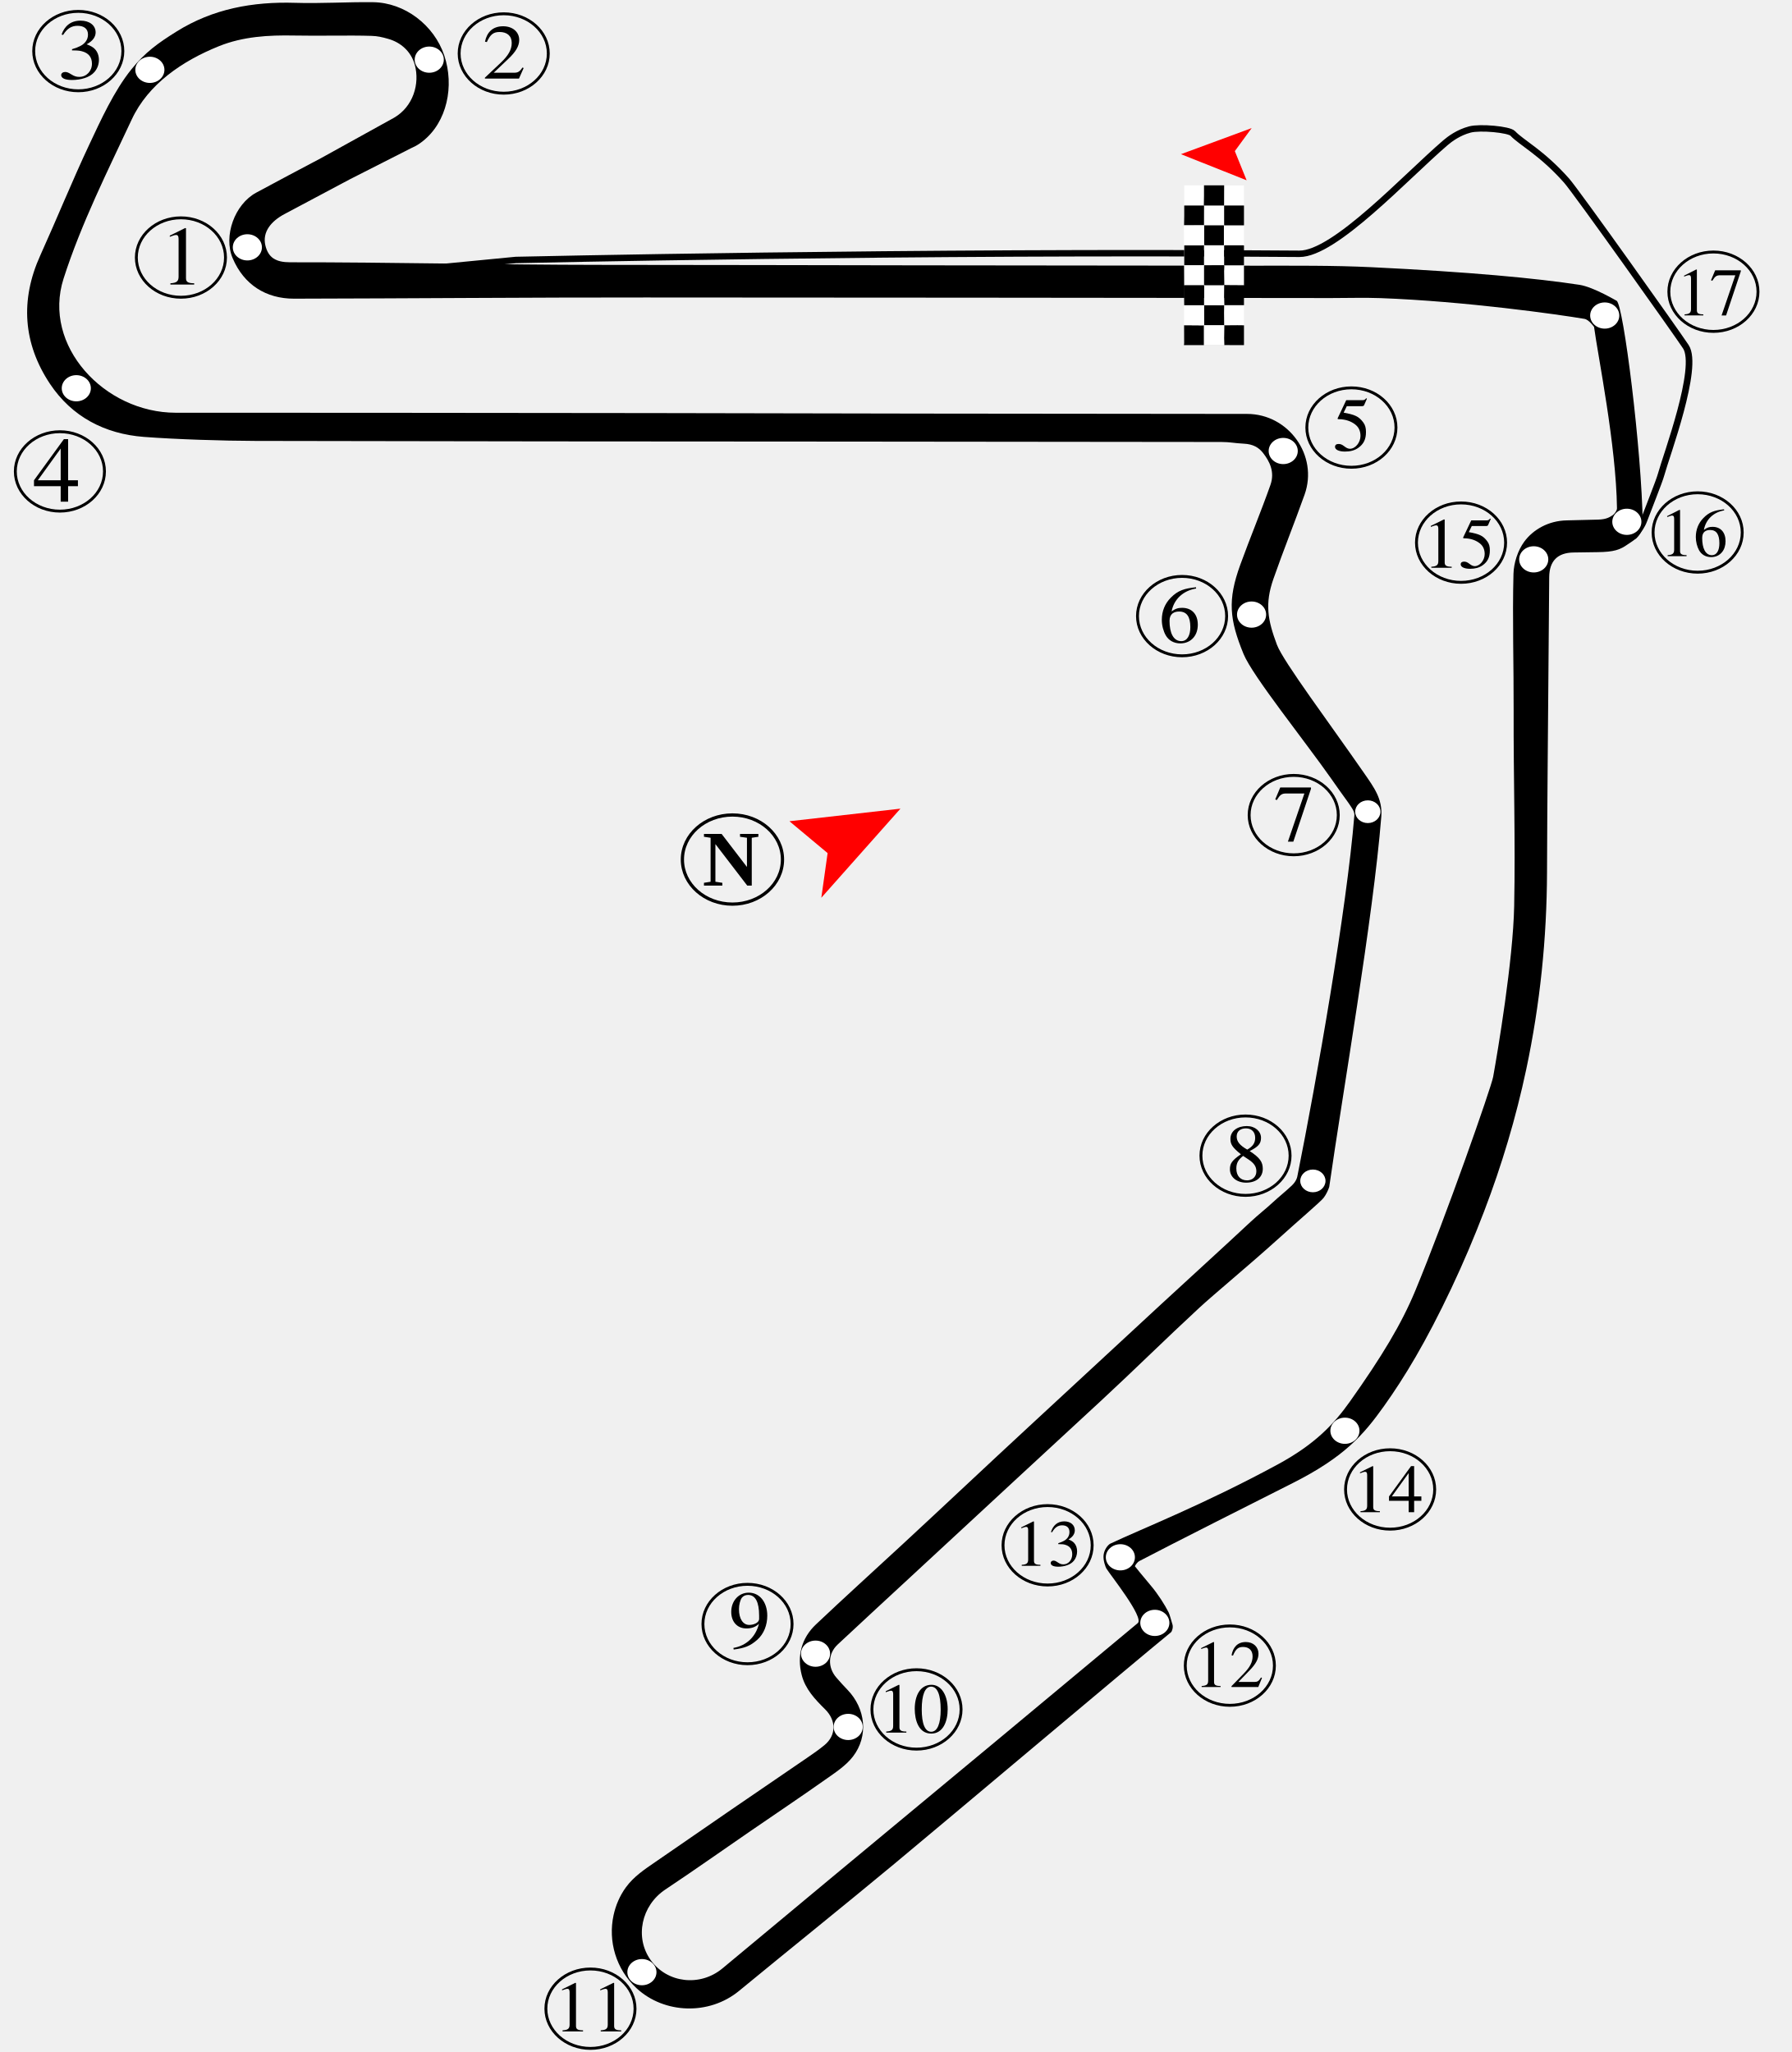
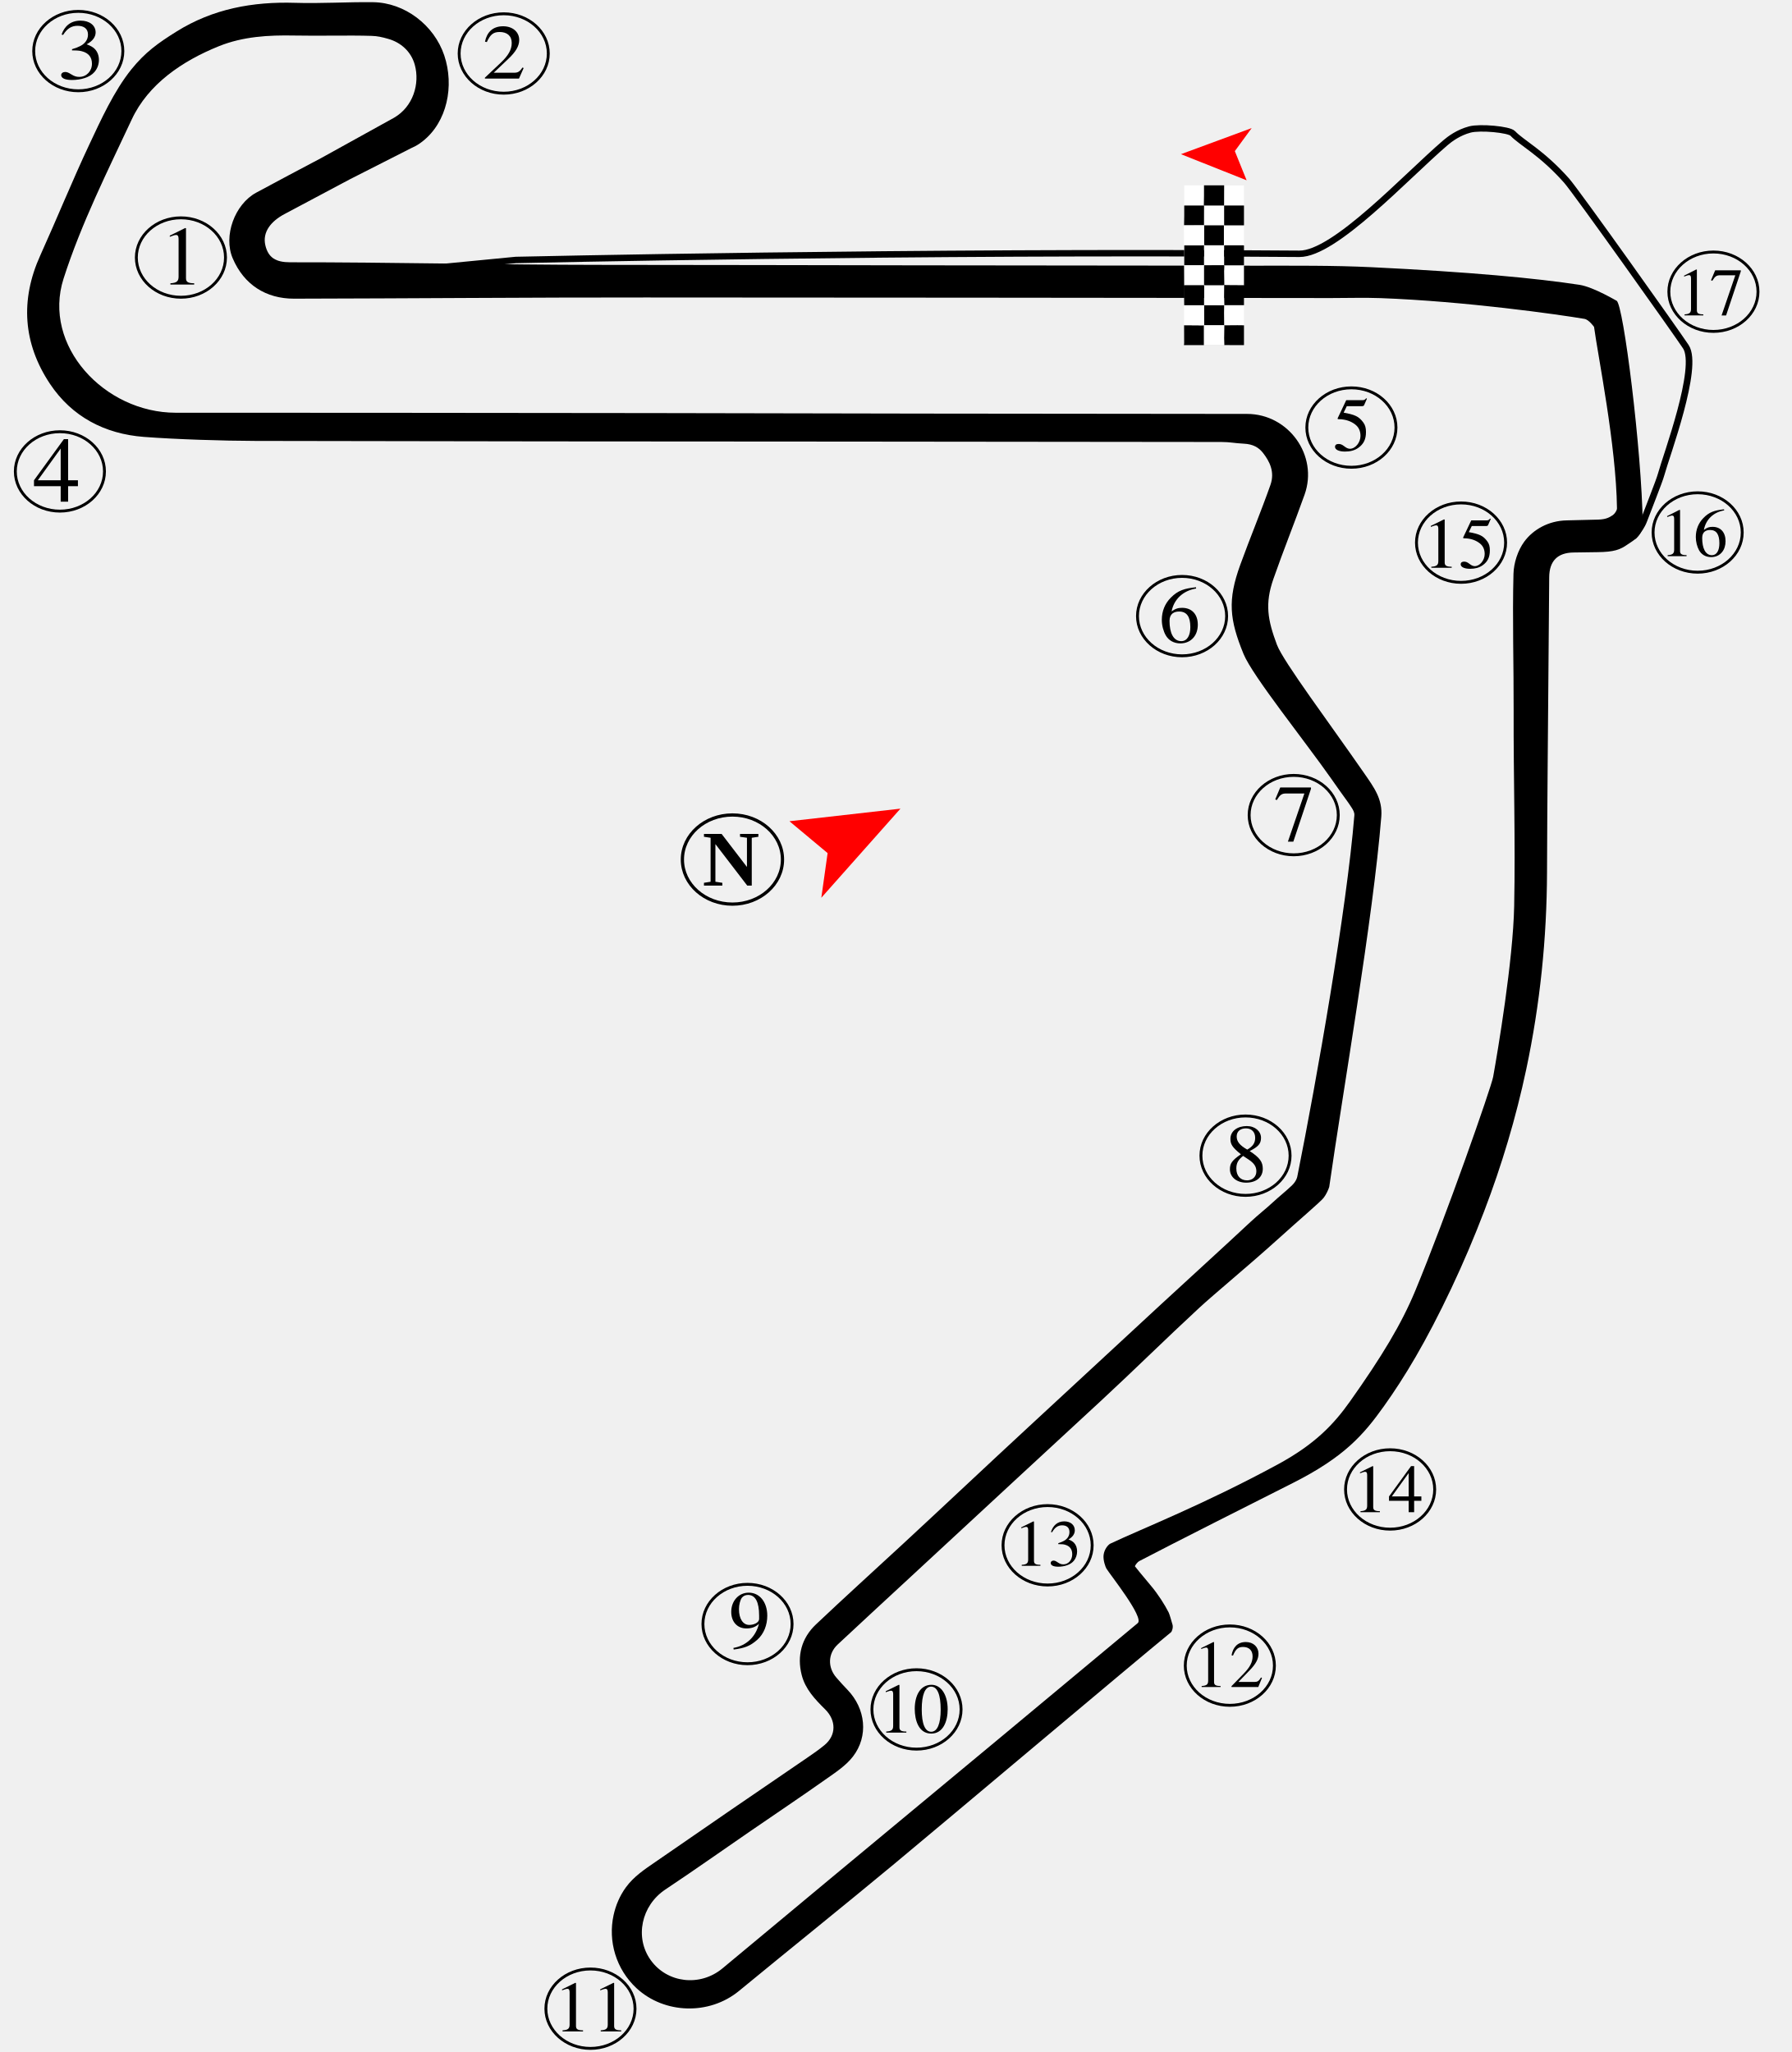
<svg xmlns="http://www.w3.org/2000/svg" width="230.373mm" height="263.863mm" viewBox="0 0 230.373 263.863" version="1.1" id="svg1" xml:space="preserve">
  <defs id="defs1" />
  <g id="layer1" transform="translate(58.30594,94.57387)">
    <g id="g3" transform="translate(-28.30908,3.877959)">
      <path style="font-size:15.184px;font-family:STIX;stroke-width:0.254" d="m -5.187,-62.426 v -0.164 c -0.818,0 -1.036,-0.196 -1.036,-0.666 v -6.513 l -0.098,-0.033 -1.953,0.993 v 0.153 l 0.295,-0.109 c 0.196,-0.076 0.382,-0.131 0.491,-0.131 0.229,0 0.327,0.164 0.327,0.535 v 4.899 c 0,0.6 -0.229,0.829 -1.036,0.873 v 0.164 z" id="path2" transform="matrix(1.015067,0,0,0.9851566,0.2338607,-0.3661521)" />
      <ellipse style="fill:none;stroke:#000000;stroke-width:0.371;stroke-dasharray:none" id="path18" cx="-6.735" cy="-65.336" rx="5.731" ry="5.105" />
    </g>
    <ellipse style="fill:none;stroke:#000000;stroke-width:0.371;stroke-dasharray:none" id="ellipse19" cx="-48.241" cy="-88.006" rx="5.731" ry="5.105" />
    <g id="g1" transform="translate(17.58633,-9.167345)">
      <path style="font-size:15.184px;font-family:STIX;stroke-width:0.231" d="m 98.145,-34.277 -0.089,-0.069 c -0.159,0.208 -0.248,0.258 -0.476,0.258 h -2.055 l -1.082,2.352 c 0,0 -0.01,0.03 -0.01,0.05 0,0.06 0.03,0.079 0.119,0.079 0.953,0 1.648,0.318 2.114,0.695 0.447,0.357 0.665,0.854 0.665,1.489 0,0.854 -0.645,1.677 -1.34,1.677 -0.199,0 -0.427,-0.089 -0.705,-0.318 -0.318,-0.258 -0.506,-0.308 -0.734,-0.308 -0.278,0 -0.447,0.129 -0.447,0.377 0,0.377 0.516,0.615 1.261,0.615 0.675,0 1.221,-0.149 1.687,-0.486 0.675,-0.496 0.973,-1.112 0.973,-2.065 0,-0.526 -0.089,-0.903 -0.347,-1.261 -0.566,-0.784 -1.062,-1.002 -2.481,-1.27 l 0.397,-0.844 h 1.926 c 0.159,0 0.238,-0.06 0.268,-0.129 z" id="path5" transform="matrix(1.015067,0,0,0.9851566,0.2338607,-0.3661521)" />
      <ellipse style="fill:none;stroke:#000000;stroke-width:0.371;stroke-dasharray:none" id="ellipse21" cx="97.864" cy="-30.428" rx="5.731" ry="5.105" />
    </g>
    <g id="g2" transform="translate(-17.94627,0.7002057)">
      <path style="font-size:15.184px;font-family:STIX;stroke-width:0.244" d="m 111.498,-19.688 c -1.449,0.158 -2.279,0.41 -3.182,1.355 -0.746,0.767 -1.145,1.764 -1.145,2.898 0,0.735 0.2,1.481 0.494,2.016 0.368,0.672 1.029,1.061 1.859,1.061 0.693,0 1.281,-0.284 1.67,-0.767 0.347,-0.42 0.536,-1.008 0.536,-1.68 0,-1.355 -0.756,-2.195 -1.985,-2.195 -0.462,0 -0.819,0.074 -1.334,0.473 0.284,-1.586 1.46,-2.72 3.108,-2.993 z m -0.714,5.208 c 0,1.071 -0.389,1.827 -1.145,1.827 -0.987,0 -1.491,-1.05 -1.491,-2.646 0,-0.966 0.62,-1.218 1.218,-1.218 0.977,0 1.418,0.693 1.418,2.037 z" id="path6" transform="matrix(1.015067,0,0,0.9851566,0.2338607,-0.3661521)" />
      <ellipse style="fill:none;stroke:#000000;stroke-width:0.371;stroke-dasharray:none" id="ellipse22" cx="111.623" cy="-16.05" rx="5.731" ry="5.105" />
    </g>
    <g id="g35" transform="translate(-1.852083,-26.45833)">
      <g id="g36">
        <g id="g41" transform="translate(-2.645833,3.241146)">
          <g id="g59" transform="translate(-1.870887,2.80633)">
            <g id="g8">
              <path style="font-size:15.184px;font-family:STIX;stroke-width:0.245" d="m 114.66,28.048 v -0.169 h -3.893 l -0.633,1.551 0.19,0.095 c 0.443,-0.717 0.622,-0.865 1.234,-0.865 h 2.268 l -2.089,6.288 h 0.686 z" id="path7" transform="matrix(1.015067,0,0,0.9851566,0.2338607,-0.3661521)" />
              <ellipse style="fill:none;stroke:#000000;stroke-width:0.371;stroke-dasharray:none" id="ellipse23" cx="114.401" cy="30.649" rx="5.731" ry="5.105" />
            </g>
          </g>
        </g>
      </g>
    </g>
    <g id="g37" transform="translate(86.91563,-71.70208)">
      <g id="g42" transform="translate(-4.490128,10.66405)">
        <g id="g60" transform="translate(-3.180507,1.870887)">
          <g id="g9" transform="translate(-17.19792)">
            <path style="font-size:15.184px;font-family:STIX;stroke-width:0.249" d="m 42.009,114.886 c 0,-0.844 -0.348,-1.413 -1.684,-2.278 1.076,-0.559 1.456,-0.917 1.456,-1.708 0,-0.823 -0.75,-1.508 -1.825,-1.508 -1.206,0 -2.108,0.633 -2.108,1.645 0,0.685 0.228,1.086 1.347,1.983 -1.163,0.791 -1.413,1.202 -1.413,1.93 0,0.991 0.858,1.719 2.086,1.719 1.304,0 2.141,-0.696 2.141,-1.782 z m -0.978,-3.986 c 0,0.654 -0.283,1.097 -1.021,1.519 -0.956,-0.548 -1.358,-1.033 -1.358,-1.687 0,-0.654 0.467,-1.044 1.195,-1.044 0.739,0 1.184,0.485 1.184,1.213 z m -0.913,2.752 c 0.739,0.485 1.065,0.907 1.065,1.561 0,0.685 -0.489,1.16 -1.195,1.16 -0.826,0 -1.38,-0.548 -1.38,-1.519 0,-0.685 0.228,-1.118 0.869,-1.624 z" id="path8" />
            <ellipse style="fill:none;stroke:#000000;stroke-width:0.371;stroke-dasharray:none" id="ellipse24" cx="39.788" cy="113.199" rx="5.731" ry="5.105" />
          </g>
        </g>
      </g>
    </g>
    <g id="g38" transform="translate(-20.50521,-9.525)">
      <path style="font-size:15.184px;font-family:STIX;stroke-width:0.247" d="m 55.461,129.35 c 1.383,-0.192 2.075,-0.447 2.98,-1.266 0.851,-0.777 1.277,-1.937 1.277,-3.16 0,-0.894 -0.255,-1.66 -0.681,-2.192 -0.415,-0.511 -0.99,-0.809 -1.671,-0.809 -1.266,0 -2.213,1.075 -2.213,2.511 0,1.298 0.766,2.16 1.915,2.16 0.628,0 1.139,-0.16 1.596,-0.607 -0.426,1.745 -1.617,2.862 -3.235,3.15 z m 3.224,-4.012 c 0,0.564 -0.777,0.798 -1.245,0.798 -0.798,0 -1.309,-0.798 -1.309,-2.064 0,-0.575 0.16,-1.202 0.372,-1.49 0.181,-0.234 0.458,-0.362 0.777,-0.362 0.926,0 1.405,0.915 1.405,2.703 z" id="path9" transform="matrix(1.015067,0,0,0.9851566,0.2338607,-0.3661521)" />
      <ellipse style="fill:none;stroke:#000000;stroke-width:0.371;stroke-dasharray:none" id="ellipse25" cx="58.309" cy="123.782" rx="5.731" ry="5.105" />
    </g>
    <g id="g39" transform="translate(41.80417,-38.36458)">
      <path style="font-size:15.184px;font-family:STIX;stroke-width:0.215" d="m 15.951,169.464 v -0.138 c -0.692,0 -0.877,-0.166 -0.877,-0.563 v -5.51 l -0.083,-0.028 -1.652,0.84 v 0.129 l 0.249,-0.092 c 0.166,-0.065 0.323,-0.111 0.415,-0.111 0.194,0 0.277,0.138 0.277,0.452 v 4.144 c 0,0.508 -0.194,0.701 -0.877,0.738 v 0.138 z m 5.233,-3.046 c 0,-1.892 -0.84,-3.193 -2.049,-3.193 -1.486,0 -2.123,1.504 -2.123,3.138 0,1.514 0.508,3.23 2.086,3.23 1.504,0 2.086,-1.587 2.086,-3.175 z m -0.886,0.046 c 0,1.827 -0.415,2.889 -1.2,2.889 -0.794,0 -1.2,-1.052 -1.2,-2.926 0,-1.874 0.415,-2.963 1.181,-2.963 0.812,0 1.218,1.08 1.218,3 z" id="path10" transform="matrix(1.015067,0,0,0.9851566,0.2338607,-0.3661521)" />
      <ellipse style="fill:none;stroke:#000000;stroke-width:0.371;stroke-dasharray:none" id="ellipse26" cx="17.729" cy="163.602" rx="5.731" ry="5.105" />
    </g>
    <g id="g40" transform="translate(-94.67221,84.91795)">
      <path style="font-size:15.184px;font-family:STIX;stroke-width:0.218" d="m 109.446,83.327 v -0.141 c -0.704,0 -0.892,-0.169 -0.892,-0.572 v -5.603 l -0.085,-0.028 -1.68,0.854 v 0.131 l 0.253,-0.094 c 0.169,-0.066 0.328,-0.113 0.422,-0.113 0.197,0 0.282,0.141 0.282,0.46 v 4.214 c 0,0.516 -0.197,0.713 -0.892,0.751 v 0.141 z m 4.833,0 v -0.141 c -0.704,0 -0.892,-0.169 -0.892,-0.572 v -5.603 l -0.085,-0.028 -1.68,0.854 v 0.131 l 0.253,-0.094 c 0.169,-0.066 0.328,-0.113 0.422,-0.113 0.197,0 0.282,0.141 0.282,0.46 v 4.214 c 0,0.516 -0.197,0.713 -0.892,0.751 v 0.141 z" id="path11" transform="matrix(1.015067,0,0,0.9851566,0.2338607,-0.3661521)" />
      <ellipse style="fill:none;stroke:#000000;stroke-width:0.371;stroke-dasharray:none" id="ellipse27" cx="112.284" cy="78.803" rx="5.731" ry="5.105" />
    </g>
    <g id="g43" transform="translate(-32.82002,149.3385)">
      <g id="g57" transform="translate(3.554685,-5.61266)">
        <g id="g5" transform="translate(-2.513542,1.322917)">
          <path style="font-size:15.184px;font-family:STIX;stroke-width:0.202" d="m 130.407,-22.694 v -0.128 c -0.661,0 -0.837,-0.154 -0.837,-0.522 v -5.108 l -0.079,-0.026 -1.578,0.779 v 0.12 l 0.238,-0.086 c 0.159,-0.06 0.309,-0.103 0.397,-0.103 0.185,0 0.264,0.128 0.264,0.419 v 3.842 c 0,0.471 -0.185,0.65 -0.837,0.684 v 0.128 z m 5.325,-1.172 -0.123,-0.051 c -0.291,0.479 -0.476,0.573 -0.846,0.573 h -2.063 l 1.455,-1.506 c 0.785,-0.804 1.128,-1.446 1.128,-2.122 0,-0.847 -0.635,-1.506 -1.631,-1.506 -1.084,0 -1.649,0.702 -1.834,1.703 l 0.185,0.043 c 0.353,-0.838 0.661,-1.112 1.296,-1.112 0.749,0 1.225,0.428 1.225,1.206 0,0.727 -0.317,1.377 -1.146,2.225 l -1.569,1.617 v 0.103 h 3.447 z" id="path12" />
          <ellipse style="fill:none;stroke:#000000;stroke-width:0.371;stroke-dasharray:none" id="ellipse28" cx="131.599" cy="-25.443" rx="5.731" ry="5.105" />
        </g>
      </g>
    </g>
    <g id="g44" transform="translate(-86.56367,134.7344)">
      <g id="g58" transform="translate(1.852083,-3.571875)">
        <path style="font-size:15.184px;font-family:STIX;stroke-width:0.199" d="m 160.176,-24.394 v -0.127 c -0.653,0 -0.827,-0.152 -0.827,-0.515 v -5.043 l -0.078,-0.025 -1.558,0.769 v 0.118 l 0.235,-0.084 c 0.157,-0.059 0.305,-0.101 0.392,-0.101 0.183,0 0.261,0.127 0.261,0.414 v 3.792 c 0,0.465 -0.183,0.642 -0.827,0.676 v 0.127 z m 1.497,-4.308 c 0.357,-0.625 0.757,-0.895 1.297,-0.895 0.574,0 0.94,0.287 0.94,0.862 0,0.515 -0.278,0.895 -0.705,1.132 -0.174,0.101 -0.4,0.194 -0.731,0.304 v 0.118 c 0.496,0 0.696,0.025 0.888,0.084 0.601,0.169 0.905,0.583 0.905,1.225 0,0.718 -0.487,1.292 -1.131,1.292 -0.244,0 -0.426,-0.042 -0.748,-0.262 -0.244,-0.169 -0.383,-0.22 -0.531,-0.22 -0.2,0 -0.357,0.127 -0.357,0.304 0,0.304 0.339,0.481 0.975,0.481 0.775,0 1.601,-0.245 2.019,-0.786 0.252,-0.321 0.4,-0.735 0.4,-1.183 0,-0.439 -0.139,-0.828 -0.383,-1.09 -0.183,-0.186 -0.339,-0.287 -0.722,-0.448 0.583,-0.338 0.809,-0.76 0.809,-1.166 0,-0.693 -0.548,-1.157 -1.358,-1.157 -0.905,0 -1.453,0.566 -1.706,1.368 z" id="path13" />
        <ellipse style="fill:none;stroke:#000000;stroke-width:0.371;stroke-dasharray:none" id="ellipse29" cx="161.1" cy="-27.03" rx="5.731" ry="5.105" />
      </g>
    </g>
    <g id="g45" transform="translate(-52.99149,155.2019)">
      <g id="g56" transform="translate(9.541522,-8.980256)">
        <g id="g6" transform="translate(-1.852083,-0.396875)">
          <path style="font-size:15.184px;font-family:STIX;stroke-width:0.207" d="m 161.742,-46.27 v -0.133 c -0.667,0 -0.845,-0.16 -0.845,-0.543 v -5.31 l -0.08,-0.027 -1.592,0.809 v 0.125 l 0.24,-0.089 c 0.16,-0.062 0.311,-0.107 0.4,-0.107 0.187,0 0.267,0.133 0.267,0.436 v 3.993 c 0,0.489 -0.187,0.676 -0.845,0.712 v 0.133 z m 5.256,-1.485 v -0.569 h -0.916 v -3.958 h -0.391 l -2.793,3.958 v 0.569 h 2.49 v 1.485 h 0.694 v -1.485 z m -1.61,-0.569 h -2.135 l 2.135,-3.051 z" id="path14" transform="matrix(1.015067,0,0,0.9851566,0.2338607,-0.3661521)" />
          <ellipse style="fill:none;stroke:#000000;stroke-width:0.371;stroke-dasharray:none" id="ellipse30" cx="165.73" cy="-48.873" rx="5.731" ry="5.105" />
        </g>
      </g>
    </g>
    <g id="g46" transform="translate(-18.64923,51.28377)">
      <path style="font-size:15.184px;font-family:STIX;stroke-width:0.217" d="m 146.993,-72.845 v -0.138 c -0.712,0 -0.901,-0.166 -0.901,-0.562 v -5.498 l -0.085,-0.028 -1.699,0.838 v 0.129 l 0.256,-0.092 c 0.171,-0.064 0.332,-0.111 0.427,-0.111 0.199,0 0.285,0.138 0.285,0.451 v 4.135 c 0,0.507 -0.199,0.7 -0.901,0.737 v 0.138 z m 5.02,-6.272 -0.085,-0.064 c -0.152,0.193 -0.237,0.239 -0.456,0.239 h -1.964 l -1.034,2.183 c 0,0 -0.009,0.028 -0.009,0.046 0,0.055 0.028,0.074 0.114,0.074 0.911,0 1.575,0.295 2.021,0.645 0.427,0.332 0.636,0.792 0.636,1.381 0,0.792 -0.617,1.556 -1.281,1.556 -0.19,0 -0.408,-0.083 -0.674,-0.295 -0.304,-0.239 -0.484,-0.286 -0.702,-0.286 -0.266,0 -0.427,0.12 -0.427,0.35 0,0.35 0.493,0.571 1.205,0.571 0.645,0 1.167,-0.138 1.613,-0.451 0.645,-0.46 0.93,-1.031 0.93,-1.916 0,-0.488 -0.085,-0.838 -0.332,-1.17 -0.541,-0.728 -1.015,-0.93 -2.372,-1.179 l 0.38,-0.783 h 1.841 c 0.152,0 0.228,-0.055 0.256,-0.12 z" id="path15" />
      <ellipse style="fill:none;stroke:#000000;stroke-width:0.371;stroke-dasharray:none" id="ellipse31" cx="148.196" cy="-76.081" rx="5.731" ry="5.105" />
    </g>
    <g id="g4" transform="translate(11.97368,13.47039)">
      <g id="g47" transform="translate(28.04583,31.48542)">
        <g id="g48" transform="translate(-0.958141,-0.02269766)">
          <g id="g61" transform="translate(-0.396875,-1.984375)">
            <path style="font-size:15.169px;font-family:STIX;stroke-width:0.205" d="m 119.879,-66.007 v -0.132 c -0.661,0 -0.837,-0.159 -0.837,-0.537 v -5.259 l -0.079,-0.026 -1.577,0.802 v 0.123 l 0.238,-0.088 c 0.159,-0.062 0.308,-0.106 0.396,-0.106 0.185,0 0.264,0.132 0.264,0.432 v 3.955 c 0,0.484 -0.185,0.669 -0.837,0.705 v 0.132 z m 4.818,-6.025 c -1.216,0.132 -1.912,0.344 -2.669,1.136 -0.625,0.643 -0.96,1.48 -0.96,2.431 0,0.617 0.167,1.242 0.414,1.691 0.308,0.564 0.863,0.89 1.559,0.89 0.581,0 1.075,-0.238 1.401,-0.643 0.291,-0.352 0.449,-0.846 0.449,-1.409 0,-1.136 -0.634,-1.841 -1.665,-1.841 -0.388,0 -0.687,0.062 -1.119,0.396 0.238,-1.33 1.224,-2.282 2.607,-2.511 z m -0.599,4.369 c 0,0.899 -0.326,1.533 -0.96,1.533 -0.828,0 -1.251,-0.881 -1.251,-2.22 0,-0.81 0.52,-1.022 1.022,-1.022 0.819,0 1.189,0.581 1.189,1.709 z" id="text54" />
            <ellipse style="fill:none;stroke:#000000;stroke-width:0.371;stroke-dasharray:none" id="ellipse32" cx="121.304" cy="-69.051" rx="5.731" ry="5.105" />
          </g>
        </g>
        <g id="g55" transform="translate(0.6731135,-32.96957)">
          <g id="g7">
            <g id="g10" transform="matrix(1.04685,0,0,1.04685,-5.628209,3.426396)">
              <path style="font-size:15.184px;font-family:STIX;stroke-width:0.195" d="m 159.675,-39.196 v -0.132 h -3.147 l -0.512,1.217 0.154,0.074 c 0.358,-0.563 0.503,-0.679 0.998,-0.679 h 1.834 l -1.689,4.934 h 0.554 z" id="path56" transform="translate(-35.06052,-32.53535)" />
              <path style="font-size:15.169px;font-family:STIX;stroke-width:0.194" d="m 120.011,-66.325 v -0.125 c -0.626,0 -0.793,-0.15 -0.793,-0.509 v -4.981 l -0.075,-0.025 -1.493,0.759 v 0.117 l 0.225,-0.083 c 0.15,-0.058 0.292,-0.1 0.375,-0.1 0.175,0 0.25,0.125 0.25,0.409 v 3.746 c 0,0.459 -0.175,0.634 -0.793,0.667 v 0.125 z" id="path55" />
            </g>
            <ellipse style="fill:none;stroke:#000000;stroke-width:0.371;stroke-dasharray:none" id="ellipse55" cx="121.304" cy="-69.051" rx="5.731" ry="5.105" />
          </g>
        </g>
      </g>
    </g>
    <g id="g34" transform="matrix(1.914917,0,0,1.914917,-92.89046,-26.63857)">
      <path style="font-size:4.237px;fill:#ff0000;stroke:none;stroke-width:1.027;stroke-dasharray:none" d="m 77.123,19.48 -5.233,6.073 0.416,-3.043 -2.525,-2.172 z" id="path22" transform="matrix(1.015067,0,0,0.9851566,0.2338607,-0.3661521)" />
      <g id="g33" transform="matrix(0.5863315,0,0,0.5863315,1.79094,31.65331)">
        <path style="font-weight:bold;font-size:9.033px;font-family:'Nimbus Roman No9 L';-inkscape-font-specification:'Nimbus Roman No9 L Bold';stroke-width:2.266" d="m 113.285,-18.544 -0.794,-0.115 v -0.322 h 2.104 v 0.322 l -0.759,0.115 v 5.478 h -0.516 l -3.648,-4.755 v 4.314 l 0.794,0.119 v 0.322 h -2.104 v -0.322 l 0.759,-0.119 v -5.037 l -0.759,-0.115 v -0.322 h 2.025 l 2.898,3.78 z" id="text33" />
        <ellipse style="fill:none;stroke:#000000;stroke-width:0.371;stroke-dasharray:none" id="ellipse33" cx="111.623" cy="-16.05" rx="5.731" ry="5.105" />
      </g>
    </g>
    <g id="layer1-5" transform="translate(-193.3339,-234.0117)" />
    <g id="text20" style="font-size:4.237px;stroke-width:0.353" transform="matrix(1.015067,0,0,0.9851566,0.2338608,-0.3661525)">
      <path style="font-size:15.184px;font-family:STIX;stroke-width:0.273" d="m -49.675,-91.07 c 0.502,-0.831 1.066,-1.19 1.826,-1.19 0.809,0 1.323,0.382 1.323,1.145 0,0.685 -0.392,1.19 -0.993,1.505 -0.245,0.135 -0.564,0.258 -1.029,0.404 v 0.157 c 0.699,0 0.98,0.034 1.25,0.112 0.846,0.225 1.274,0.775 1.274,1.628 0,0.954 -0.686,1.718 -1.593,1.718 -0.343,0 -0.6,-0.056 -1.054,-0.348 -0.343,-0.225 -0.539,-0.292 -0.748,-0.292 -0.282,0 -0.502,0.168 -0.502,0.404 0,0.404 0.478,0.64 1.373,0.64 1.091,0 2.255,-0.326 2.843,-1.044 0.355,-0.427 0.564,-0.977 0.564,-1.572 0,-0.584 -0.196,-1.1 -0.539,-1.448 -0.257,-0.247 -0.478,-0.382 -1.017,-0.595 0.821,-0.449 1.14,-1.011 1.14,-1.55 0,-0.921 -0.772,-1.538 -1.912,-1.538 -1.274,0 -2.047,0.752 -2.402,1.819 z" id="path16" />
      <g id="g11" transform="translate(-0.65164,1.342849)">
        <ellipse style="fill:none;stroke:#000000;stroke-width:0.371;stroke-dasharray:none" id="ellipse18" cx="7.121" cy="-89.019" rx="5.731" ry="5.105" transform="matrix(0.9851566,0,0,1.015067,-0.2303888,0.3716689)" />
        <path style="font-size:15.184px;font-family:STIX;stroke-width:0.246" d="m 9.31,-88.093 -0.154,-0.061 c -0.364,0.566 -0.596,0.677 -1.059,0.677 H 5.516 l 1.82,-1.779 c 0.982,-0.95 1.412,-1.708 1.412,-2.507 0,-1.001 -0.794,-1.779 -2.041,-1.779 -1.357,0 -2.063,0.829 -2.294,2.011 l 0.232,0.051 c 0.441,-0.991 0.827,-1.314 1.622,-1.314 0.938,0 1.533,0.505 1.533,1.425 0,0.859 -0.397,1.627 -1.434,2.628 l -1.964,1.91 v 0.121 h 4.313 z" id="path3" />
      </g>
      <g id="g12" transform="translate(1.30328,4.297117)">
        <ellipse style="fill:none;stroke:#000000;stroke-width:0.371;stroke-dasharray:none" id="ellipse20" cx="-51.927" cy="-38.188" rx="5.731" ry="5.105" transform="matrix(0.9851566,0,0,1.015067,-0.2303888,0.3716689)" />
        <path style="font-size:15.184px;font-family:STIX;stroke-width:0.281" d="m -49.103,-36.462 v -0.773 h -1.244 v -5.373 h -0.531 l -3.791,5.373 v 0.773 h 3.381 v 2.016 h 0.942 v -2.016 z m -2.185,-0.773 h -2.898 l 2.898,-4.142 z" id="path4" />
      </g>
      <path style="fill:#ff0000;stroke:none;stroke-width:1.245;stroke-dasharray:none" d="m 91.915,-75.502 8.958,-3.407 -2.133,3.006 1.493,3.808 z" id="path21" />
      <path style="font-size:4.237px;fill:none;stroke:#000000;stroke-width:0.837;stroke-dasharray:none" d="m 149.77,-26.281 c 0,0 0.511,-0.649 0.787,-1.426 0.372,-1.047 1.983,-5.188 2.184,-6.003 0.64,-2.429 4.848,-13.984 3.125,-16.664 -1.22,-1.897 -13.863,-20.237 -15.108,-21.682 -3.172,-3.68 -5.716,-4.948 -6.813,-6.156 -0.473,-0.521 -4.134,-0.867 -5.43,-0.514 -1.45,0.394 -2.546,1.242 -3.097,1.729 -5.046,4.464 -14.032,14.534 -18.501,14.498 -48.575,-0.391 -99.25,0.804 -99.25,0.804 l -30.817,3.084 132.038,0.19 9.054,0.291 27.563,3.109 z" id="path20" />
    </g>
    <path id="path1" d="m -7.644,-79.433 c 2.471,-1.427 3.334,-4.38 2.671,-6.801 -0.468,-1.71 -1.793,-2.882 -3.409,-3.34 -0.836,-0.237 -1.375,-0.362 -2.157,-0.387 -2.941,-0.094 -6.631,0.023 -9.945,-0.044 -3.31,-0.066 -6.585,0.124 -9.683,1.374 -4.68,1.889 -9.068,4.85 -11.197,9.41 -3.029,6.489 -6.492,13.367 -8.771,20.479 -2.755,8.599 5.226,17.239 14.425,17.242 8.596,0.003 17.192,7.59e-4 25.788,0.007 11.883,0.009 23.765,0.019 35.648,0.037 11.56,0.017 23.121,0.049 34.681,0.065 13.878,0.019 27.755,0.027 41.632,0.042 5.345,0.006 9.181,5.362 7.39,10.38 -1.293,3.623 -2.734,7.194 -4.003,10.825 -1.125,3.219 -0.74,5.297 0.449,8.479 0.797,2.133 6.832,10.185 11.194,16.487 1.298,1.876 2.405,3.34 2.223,5.63 -1.037,12.999 -5.019,35.832 -6.694,47.602 -0.12,0.38 -0.399,0.995 -0.728,1.408 -0.418,0.525 -2.885,2.609 -5.971,5.397 -3.659,3.305 -8.135,7.003 -10.001,8.73 -4.382,4.053 -8.236,7.877 -12.615,11.933 -3.629,3.361 -7.267,6.713 -10.897,10.072 -4.402,4.073 -8.802,8.149 -13.202,12.224 -3.262,3.021 -6.533,6.033 -9.782,9.068 -1.264,1.181 -1.313,2.944 -0.168,4.265 0.46,0.531 0.934,1.053 1.422,1.559 2.337,2.422 2.739,5.961 0.695,8.6 -0.921,1.19 -2.289,2.068 -3.547,2.956 -3.182,2.247 -6.418,4.415 -9.629,6.621 -3.645,2.504 -7.255,5.059 -10.936,7.509 -3.087,2.055 -3.983,6.175 -1.863,9.102 2.125,2.934 6.327,3.426 9.197,1.048 4.661,-3.862 9.303,-7.746 13.959,-11.614 7.131,-5.925 14.266,-11.846 21.401,-17.766 1.315,-1.092 17.439,-14.514 18.046,-15.027 0.852,-0.719 -3.489,-6.139 -4.024,-7.006 -0.12,-0.194 -0.448,-1.078 -0.369,-1.745 0.093,-0.782 0.623,-1.353 0.875,-1.472 4.049,-1.915 11.948,-4.997 21.511,-10.177 4.833,-2.618 7.235,-5.198 9.308,-8.121 4.088,-5.766 6.599,-9.929 8.371,-14.192 3.954,-9.513 9.786,-26.21 10.023,-27.527 0.586,-3.258 2.564,-14.937 2.704,-21.962 0.167,-8.418 -0.095,-16.621 -0.069,-25.042 0.018,-5.78 -0.169,-11.951 -0.021,-17.678 0.036,-1.399 0.555,-3.005 1.382,-4.134 1.134,-1.549 3.103,-2.694 5.443,-2.741 1.29,-0.026 2.756,-0.066 4.046,-0.1 1.072,-0.029 1.495,-0.31 1.905,-0.581 0.208,-0.138 0.537,-0.579 0.533,-0.87 -0.107,-8.145 -2.446,-19.56 -2.948,-23.327 0,0 -0.655,-0.936 -1.233,-1.034 -3.329,-0.566 -15.377,-2.268 -26.193,-2.669 -2.14,-0.079 -4.284,-0.007 -6.426,-0.009 -15.316,-0.017 -30.632,-0.035 -45.948,-0.048 -14.053,-0.011 -28.105,-0.013 -42.158,-0.025 -14.377,-0.013 -30.813,0.127 -45.19,0.153 -3.59,0.006 -6.436,-1.777 -7.888,-5.192 -1.228,-2.886 0.262,-6.937 3.009,-8.433 2.763,-1.504 5.552,-2.96 8.33,-4.437 m 3.718,2.715 c -2.854,1.518 -5.525,2.945 -8.382,4.459 -1.729,0.916 -2.887,2.302 -2.473,4.04 0.375,1.571 1.335,2.171 3.189,2.169 12.528,-0.016 27.115,0.328 39.643,0.332 13.585,0.004 27.17,0.042 40.755,0.06 14.553,0.019 29.106,0.036 43.659,0.047 4.987,0.004 10.015,-0.047 15,0.194 12.612,0.61 21.192,1.42 26.712,2.265 1.857,0.284 4.992,2.198 4.77,2.043 0.873,0.404 3.245,19.361 3.364,28.67 0.02,1.588 -1.21,2.15 -1.924,2.655 -0.977,0.69 -1.739,0.985 -3.89,1.007 -1.027,0.011 -2.054,0.03 -3.082,0.044 -2.053,0.03 -3.107,1.084 -3.129,3.165 -0.036,3.491 -0.059,6.983 -0.085,10.475 -0.069,9.154 -0.167,18.307 -0.196,27.461 -0.027,8.544 -0.897,16.992 -2.669,25.348 -1.322,6.23 -3.152,12.351 -5.413,18.258 -1.291,3.373 -2.671,6.634 -4.233,9.936 -3.261,6.895 -6.004,11.412 -8.646,15.123 -2.608,3.664 -5.091,6.546 -11.745,9.9 -4.586,2.312 -15.18,7.653 -19.722,10.029 -0.227,0.119 -0.474,0.462 -0.564,0.66 0,0 0.984,1.237 2.061,2.503 0.897,1.055 1.793,2.463 2.29,3.452 0.1,0.199 0.346,1.064 0.491,1.565 0.102,0.352 -0.072,0.867 -0.194,0.967 -4.955,4.05 -28.443,23.859 -35.598,29.802 -6.48,5.382 -13.442,10.966 -19.946,16.319 -3.836,3.158 -9.603,2.967 -13.179,-0.348 -2.642,-2.45 -3.681,-6.056 -2.948,-9.4 0.277,-1.263 0.793,-2.491 1.598,-3.592 1.014,-1.385 2.427,-2.316 3.806,-3.263 3.284,-2.253 6.416,-4.429 9.699,-6.684 3.21,-2.206 6.604,-4.505 9.814,-6.711 0.771,-0.53 1.474,-1.012 2.195,-1.606 1.543,-1.271 1.522,-3.184 0.081,-4.61 -1.306,-1.292 -2.543,-2.586 -3.009,-4.415 -0.627,-2.459 -0.008,-4.752 1.817,-6.48 3.675,-3.481 7.468,-6.912 11.184,-10.349 5.498,-5.086 10.661,-9.97 16.161,-15.054 5.887,-5.441 11.155,-10.334 17.042,-15.774 3.424,-3.164 8.174,-7.478 11.479,-10.575 0.935,-0.876 2.112,-1.805 2.901,-2.544 0.704,-0.66 1.745,-1.489 2.471,-2.192 0.133,-0.129 0.242,-0.259 0.332,-0.386 0.202,-0.287 0.301,-0.554 0.338,-0.739 2.515,-12.577 6.326,-34.187 7.335,-46.44 0.03,-0.369 -0.149,-0.682 -0.363,-1.011 -0.169,-0.259 -0.348,-0.534 -0.55,-0.809 -0.667,-0.908 -1.369,-1.907 -2.058,-2.891 -3.379,-4.825 -10.127,-13.223 -11.277,-16.04 -1.805,-4.421 -2.079,-6.905 -0.419,-11.473 1.273,-3.506 2.634,-6.75 3.877,-10.266 0.6,-1.697 -0.142,-3.063 -0.935,-4.088 -0.549,-0.711 -1.276,-1.162 -2.521,-1.218 -1.113,-0.05 -1.733,-0.215 -2.848,-0.216 -15.785,-0.017 -31.57,-0.037 -47.355,-0.05 -13.086,-0.012 -26.172,-0.012 -39.257,-0.026 -12.527,-0.013 -25.055,-0.031 -37.582,-0.06 -4.107,-0.009 -10.289,-0.204 -14.373,-0.519 -4.996,-0.385 -9.226,-2.587 -12.043,-6.81 -3.477,-5.212 -3.843,-10.801 -1.26,-16.51 2.117,-4.679 4.128,-9.634 6.313,-14.279 1.469,-3.122 3.184,-6.91 5.413,-9.668 1.766,-2.185 3.415,-3.367 5.801,-4.858 4.678,-2.923 9.8,-3.857 15.241,-3.689 3.337,0.104 6.683,-0.121 10.023,-0.081 4.066,0.049 7.844,2.934 9.158,6.846 1.315,3.916 0.373,8.573 -2.792,11.049 -0.366,0.286 -0.804,0.59 -1.384,0.832" style="fill:#000000;fill-opacity:1;fill-rule:nonzero;stroke:none;stroke-width:0.353" />
    <g id="g20">
      <g id="g13">
        <path id="path33" d="m 93.909,-50.199 c 0.866,0 1.731,0 2.597,0" style="fill:#ffffff;fill-opacity:1;fill-rule:nonzero;stroke:none;stroke-width:0.353" />
        <path id="path34" d="m 101.637,-65.599 v 2.588 c -0.026,-0.006 -0.053,-0.016 -0.079,-0.016 -0.792,-0.002 -1.584,-0.004 -2.376,-0.003 -0.031,0 -0.063,0.015 -0.093,0.023 v 2.546 l 0.005,-0.005 c -0.865,0.002 -1.73,0.005 -2.595,0.007 v -2.598 c 0.073,0.009 0.147,0.024 0.22,0.024 0.643,0.002 1.286,0.001 1.929,7.06e-4 H 99.056 v -2.561 h -2.558 c 0.003,-0.851 -0.003,-1.683 -5.35e-4,-2.534 l 0.009,-0.026 c 0.074,-0.006 0.141,-0.003 0.215,-0.003 0.689,-0.001 1.378,-7.05e-4 2.067,-7.05e-4 h 0.27 c 0.005,-0.084 0.012,-0.144 0.012,-0.203 7.05e-4,-0.498 -0.003,-0.996 3.53e-4,-1.494 0.002,-0.292 0.012,-0.585 0.018,-0.877 h 2.547 v 2.587 h -2.549 v 2.547 z" style="fill:#ffffff;fill-opacity:1;fill-rule:nonzero;stroke:none;stroke-width:0.353" />
        <path id="path35" d="m 93.954,-69.575 c -0.003,-0.389 0.006,-0.774 -3.1e-5,-1.163 h 2.547 c -0.001,0.864 -0.002,1.728 -0.003,2.592 l 0.006,-0.006 -2.55,0.005" style="fill:#ffffff;fill-opacity:1;fill-rule:nonzero;stroke:none;stroke-width:0.35" />
        <path id="path36" d="m 101.637,-55.331 v 2.588 c -0.278,-0.004 -0.557,-0.012 -0.835,-0.011 -0.57,0.002 -1.141,0.009 -1.712,0.014 -0.006,-0.552 -0.015,-1.103 -0.016,-1.656 -7.06e-4,-0.313 0.011,-0.626 0.017,-0.939 0.849,0.001 1.697,0.003 2.546,0.004" style="fill:#ffffff;fill-opacity:1;fill-rule:nonzero;stroke:none;stroke-width:0.353" />
        <path id="path37" d="m 101.637,-60.465 v 2.588 c -0.776,-0.005 -1.552,-0.009 -2.327,-0.016 -0.073,-3.53e-4 -0.147,-0.015 -0.22,-0.023 -0.006,-0.592 -0.014,-1.185 -0.016,-1.777 -7.06e-4,-0.258 0.013,-0.516 0.02,-0.774 l -0.005,0.005 z" style="fill:#ffffff;fill-opacity:1;fill-rule:nonzero;stroke:none;stroke-width:0.353" />
        <path id="path38" d="m 99.09,-50.2 2.546,0.003" style="fill:#ffffff;fill-opacity:1;fill-rule:nonzero;stroke:none;stroke-width:0.353" />
        <path id="path39" d="m 101.637,-60.465 -2.548,0.003 v -2.546 c 0.03,-0.008 0.061,-0.023 0.093,-0.023 0.792,0 1.584,0.001 2.376,0.003 0.026,3.52e-4 0.053,0.011 0.079,0.016 z" style="fill:#000000;fill-opacity:1;fill-rule:nonzero;stroke:none;stroke-width:0.353" />
        <path id="path40" d="m 99.09,-57.916 c 0.073,0.008 0.147,0.022 0.22,0.023 0.776,0.007 1.551,0.011 2.327,0.016 v 2.546 c -0.849,-0.001 -1.697,-0.002 -2.546,-0.003 l 0.004,0.006 c -0.006,-0.367 -0.018,-0.735 -0.018,-1.102 7.06e-4,-0.498 0.011,-0.996 0.017,-1.493 0,0 -0.005,0.007 -0.005,0.007" style="fill:#000000;fill-opacity:1;fill-rule:nonzero;stroke:none;stroke-width:0.353" />
        <path id="path41" d="m 101.637,-50.197 -2.546,-0.003 0.004,0.006 c -0.006,-0.299 -0.019,-0.598 -0.018,-0.897 0.001,-0.551 0.011,-1.103 0.017,-1.654 l -0.004,0.005 c 0.57,-0.005 1.141,-0.012 1.712,-0.014 0.278,-0.001 0.557,0.007 0.835,0.011 z" style="fill:#000000;fill-opacity:1;fill-rule:nonzero;stroke:none;stroke-width:0.353" />
        <path id="path42" d="m 101.637,-65.599 h -2.549 v -2.547 h 2.549 z" style="fill:#000000;fill-opacity:1;fill-rule:nonzero;stroke:none;stroke-width:0.353" />
        <path id="path43" d="m 96.506,-50.199 -0.006,0.005 c 0.865,0 1.73,0 2.595,0 l -0.004,-0.006" style="fill:#000000;fill-opacity:1;fill-rule:nonzero;stroke:none;stroke-width:0.353" />
        <path id="path44" d="m 96.506,-50.199 c -0.866,0 -1.731,0 -2.597,0 0,0 0.008,0.005 0.008,0.005 0.007,-0.081 0.019,-0.162 0.019,-0.243 0.001,-0.69 0.001,-1.379 7.06e-4,-2.069 v -0.249 c 0.3,0 0.565,-0.001 0.83,3.53e-4 0.58,0.004 1.159,0.009 1.739,0.014 l -0.006,-0.006 c -3.53e-4,0.851 -3.53e-4,1.701 -3.53e-4,2.552 z" style="fill:#000000;fill-opacity:1;fill-rule:nonzero;stroke:none;stroke-width:0.353" />
        <path id="path45" d="m 93.917,-50.194 -0.008,-0.005" style="fill:#000000;fill-opacity:1;fill-rule:nonzero;stroke:none;stroke-width:0.353" />
        <path id="path46" d="m 99.094,-60.468 c -0.007,0.258 -0.021,0.516 -0.02,0.774 0.002,0.593 0.01,1.185 0.016,1.777 0,0 0.004,-0.007 0.004,-0.007 -0.06,0.009 -0.12,0.026 -0.18,0.026 -0.752,0.002 -1.505,0.002 -2.258,3.52e-4 -0.046,0 -0.092,-0.011 -0.151,-0.019 v -2.553 l -0.007,0.007 c 0.865,-0.002 1.73,-0.005 2.595,-0.007" style="fill:#000000;fill-opacity:1;fill-rule:nonzero;stroke:none;stroke-width:0.353" />
        <path id="path47" d="m 96.499,-65.595 h 2.557 v 2.561 c -0.139,0 -0.274,0 -0.409,0 -0.643,0 -1.286,0.001 -1.929,-7.06e-4 -0.073,0 -0.147,-0.016 -0.22,-0.024 l 0.007,0.008 c 0,-0.851 0,-1.701 0,-2.551 z" style="fill:#000000;fill-opacity:1;fill-rule:nonzero;stroke:none;stroke-width:0.353" />
        <path id="path48" d="m 93.935,-65.596 c 0.008,-0.401 0.019,-0.803 0.022,-1.205 0.004,-0.443 0.001,-0.886 0.001,-1.347 h 2.546 c -0.002,0.851 -0.005,1.702 -0.007,2.553 l 0.007,-0.007 c -0.858,3.53e-4 -1.717,3.53e-4 -2.575,7.05e-4 z" style="fill:#000000;fill-opacity:1;fill-rule:nonzero;stroke:none;stroke-width:0.351" />
        <path id="path49" d="m 96.498,-63.059 c 0,0.866 3.53e-4,1.732 3.53e-4,2.598 l 0.007,-0.007 h -2.553 l -0.004,-2.559 c 0.719,0 1.427,-9.68e-4 2.13,-0.003 0.142,-3.52e-4 0.285,-0.013 0.427,-0.02 z" style="fill:#000000;fill-opacity:1;fill-rule:nonzero;stroke:none;stroke-width:0.353" />
        <path id="path50" d="m 99.091,-55.334 c -0.006,0.313 -0.018,0.626 -0.017,0.939 0.001,0.552 0.01,1.103 0.016,1.656 0,0 0.004,-0.005 0.004,-0.005 -0.865,0 -1.729,-3.53e-4 -2.594,-3.53e-4 l 0.006,0.006 c -0.002,-0.865 -0.004,-1.729 -0.006,-2.594 0.865,0.002 1.73,0.004 2.595,0.006 z" style="fill:#000000;fill-opacity:1;fill-rule:nonzero;stroke:none;stroke-width:0.353" />
        <path id="path51" d="m 93.911,-65.601 c 0.865,0 1.73,-3.53e-4 2.594,-3.53e-4 0,0.85 0,1.701 0,2.551 -0.142,0.007 -0.285,0.02 -0.427,0.02 -0.703,0.002 -1.407,0.001 -2.126,0.001 v 2.562 h 2.553 v 2.553 c 0.059,0.008 0.105,0.019 0.151,0.019 0.753,0.001 1.505,0.001 2.258,-3.53e-4 0.06,0 0.12,-0.017 0.18,-0.026 -0.006,0.498 -0.016,0.996 -0.017,1.493 -3.53e-4,0.367 0.012,0.734 0.018,1.102 -0.865,-0.002 -1.73,-0.004 -2.595,-0.006 l 0.006,0.006 v -2.551 h -2.568 c 0,0.409 -0.002,0.804 7.05e-4,1.2 0.003,0.45 0.011,0.9 0.017,1.351 l 0.006,-0.005" style="fill:#ffffff;fill-opacity:1;fill-rule:nonzero;stroke:none;stroke-width:0.353" />
        <path id="path52" d="m 96.5,-52.745 c 0.865,0 1.729,3.53e-4 2.594,3.53e-4 -0.006,0.551 -0.015,1.103 -0.017,1.654 -7.06e-4,0.299 0.012,0.598 0.018,0.897 -0.865,0 -1.73,0 -2.595,0 0,-0.851 3.53e-4,-1.701 3.53e-4,-2.552" style="fill:#ffffff;fill-opacity:1;fill-rule:nonzero;stroke:none;stroke-width:0.353" />
        <path id="path53" d="m 93.933,-52.757 v -0.23 c 0,-0.702 -0.001,-1.405 0.001,-2.107 3.52e-4,-0.08 0.017,-0.16 0.026,-0.24 l -0.006,0.005 h 2.551 l -0.006,-0.006 c 0.002,0.865 0.004,1.73 0.006,2.594 -0.58,-0.005 -1.159,-0.011 -1.739,-0.014 -0.265,-0.002 -0.53,-3.52e-4 -0.83,-3.52e-4 v 0.249 c 0,0.69 7.05e-4,1.379 -7.06e-4,2.069 -3.52e-4,0.081 -0.012,0.162 -0.019,0.243" style="fill:#ffffff;fill-opacity:1;fill-rule:nonzero;stroke:none;stroke-width:0.353" />
        <path id="path54" d="m 96.505,-55.328 c -0.85,0 -1.7,0 -2.551,0 -0.006,-0.45 -0.013,-0.901 -0.017,-1.351 -0.003,-0.395 -7.05e-4,-0.791 -7.05e-4,-1.2 h 2.568 z" style="fill:#000000;fill-opacity:1;fill-rule:nonzero;stroke:none;stroke-width:0.353" />
        <path id="path17" d="m 96.476,-68.14 c 0.008,-0.409 0.019,-0.818 0.023,-1.227 0.004,-0.451 0.001,-0.902 0.001,-1.372 h 2.587 c -0.002,0.866 -0.005,1.733 -0.007,2.599 l 0.007,-0.007 c -0.872,3.59e-4 -1.744,3.59e-4 -2.616,7.18e-4 z" style="fill:#000000;fill-opacity:1;fill-rule:nonzero;stroke:none;stroke-width:0.357" />
      </g>
    </g>
-     <ellipse style="fill:#ffffff;stroke-width:0.199" id="path19" cx="-26.501" cy="-62.769" rx="1.871" ry="1.684" />
-     <ellipse style="fill:#ffffff;stroke-width:0.199" id="ellipse34" cx="-3.115" cy="-86.903" rx="1.871" ry="1.684" />
-     <ellipse style="fill:#ffffff;stroke-width:0.199" id="ellipse35" cx="-39.036" cy="-85.594" rx="1.871" ry="1.684" />
-     <ellipse style="fill:#ffffff;stroke-width:0.199" id="ellipse36" cx="-48.495" cy="-44.649" rx="1.871" ry="1.684" />
-     <ellipse style="fill:#ffffff;stroke-width:0.199" id="ellipse37" cx="106.683" cy="-36.58" rx="1.871" ry="1.684" />
-     <ellipse style="fill:#ffffff;stroke-width:0.199" id="ellipse38" cx="102.615" cy="-15.545" rx="1.871" ry="1.684" />
-     <ellipse style="fill:#ffffff;stroke-width:0.173" id="ellipse39" cx="117.56" cy="9.802" rx="1.623" ry="1.461" />
-     <ellipse style="fill:#ffffff;stroke-width:0.173" id="ellipse40" cx="110.497" cy="57.276" rx="1.623" ry="1.461" />
-     <ellipse style="fill:#ffffff;stroke-width:0.199" id="ellipse41" cx="46.551" cy="118.069" rx="1.871" ry="1.684" />
-     <ellipse style="fill:#ffffff;stroke-width:0.199" id="ellipse42" cx="50.749" cy="127.49" rx="1.871" ry="1.684" />
-     <ellipse style="fill:#ffffff;stroke-width:0.199" id="ellipse43" cx="24.228" cy="159.023" rx="1.871" ry="1.684" />
-     <ellipse style="fill:#ffffff;stroke-width:0.199" id="ellipse44" cx="90.176" cy="114.11" rx="1.871" ry="1.684" />
-     <ellipse style="fill:#ffffff;stroke-width:0.199" id="ellipse45" cx="85.744" cy="105.676" rx="1.871" ry="1.684" />
-     <ellipse style="fill:#ffffff;stroke-width:0.199" id="ellipse46" cx="114.616" cy="89.404" rx="1.871" ry="1.684" />
-     <ellipse style="fill:#ffffff;stroke-width:0.199" id="ellipse47" cx="138.892" cy="-22.647" rx="1.871" ry="1.684" />
-     <ellipse style="fill:#ffffff;stroke-width:0.199" id="ellipse48" cx="150.864" cy="-27.476" rx="1.871" ry="1.684" />
-     <ellipse style="fill:#ffffff;stroke-width:0.199" id="ellipse49" cx="148.02" cy="-54" rx="1.871" ry="1.684" />
  </g>
</svg>
